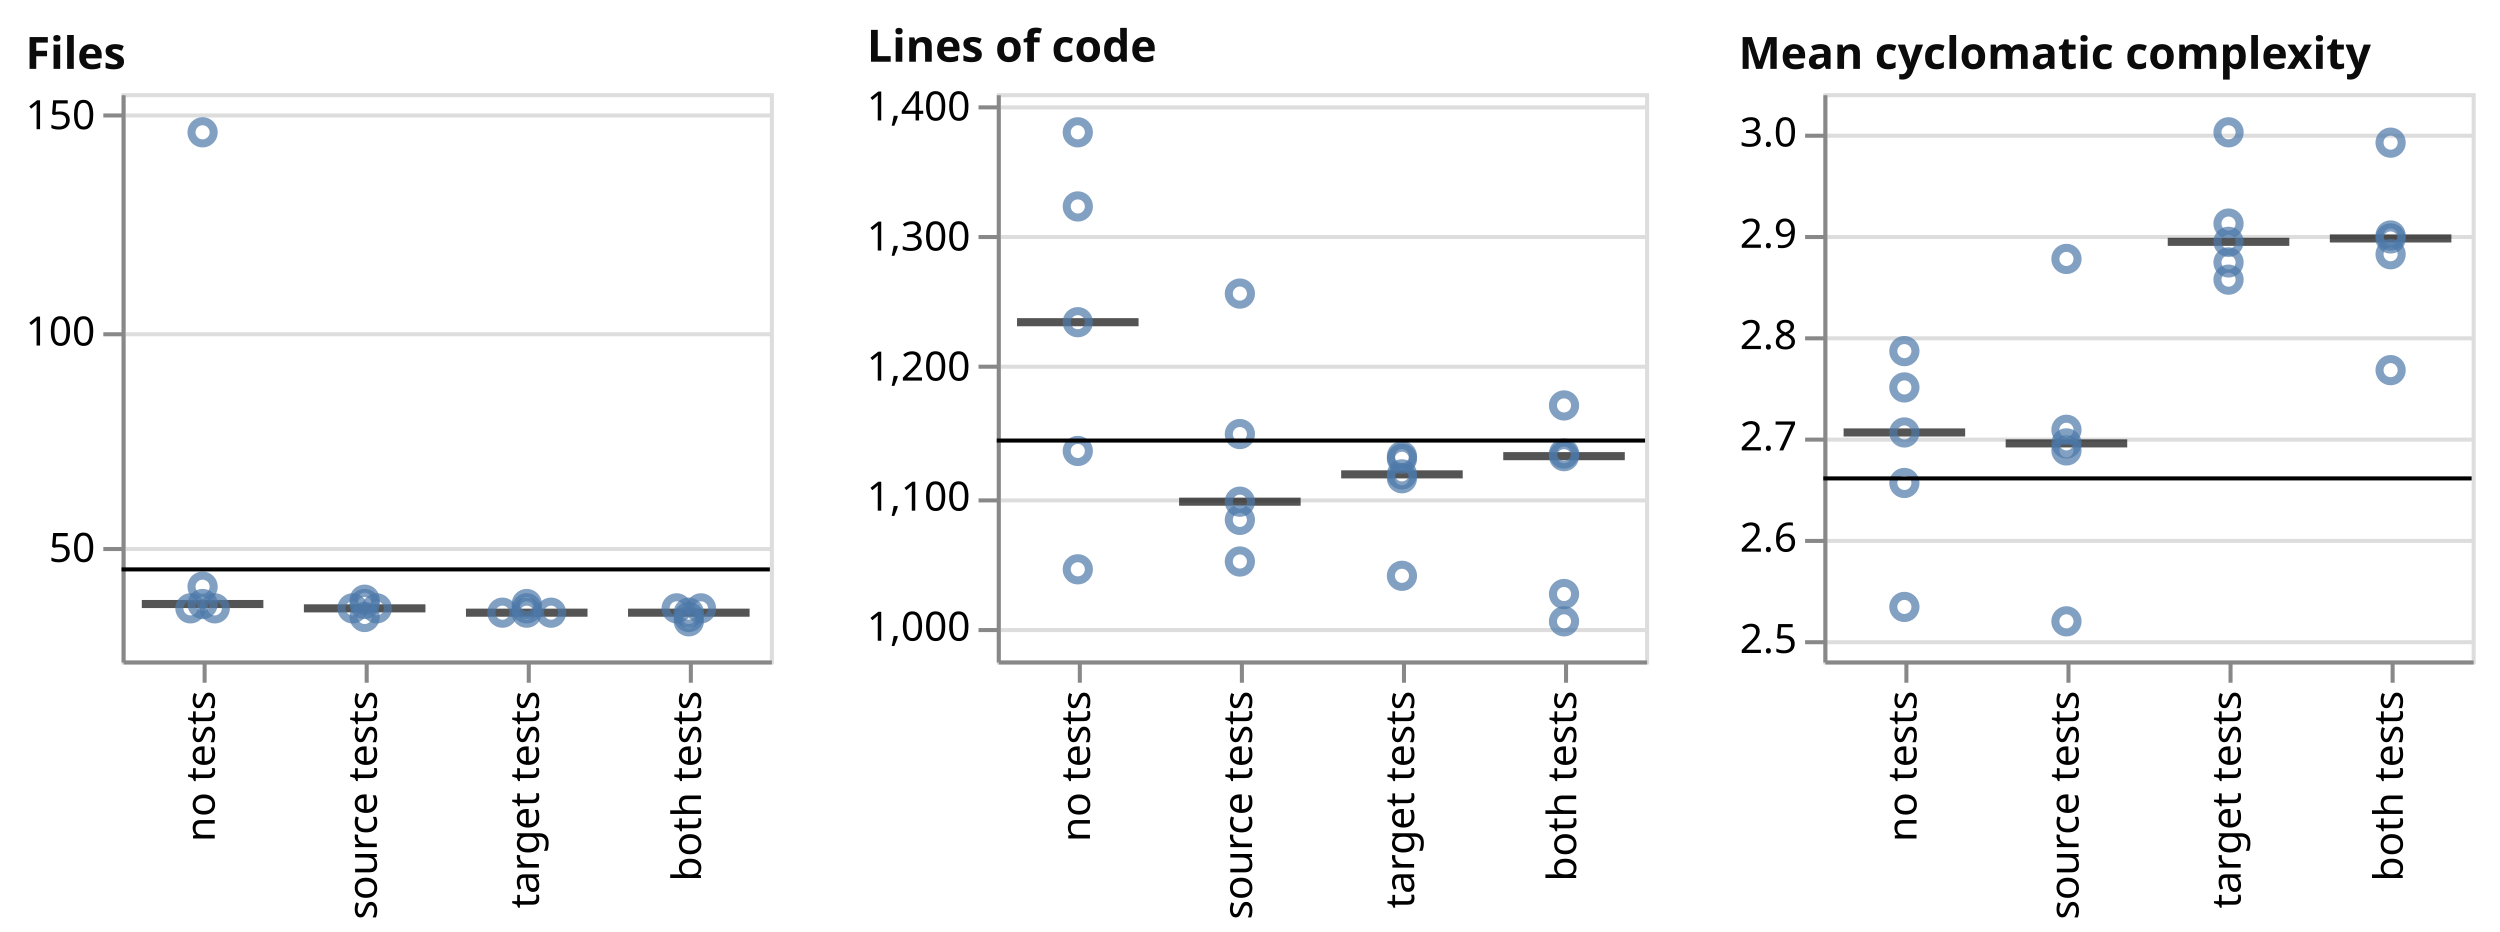
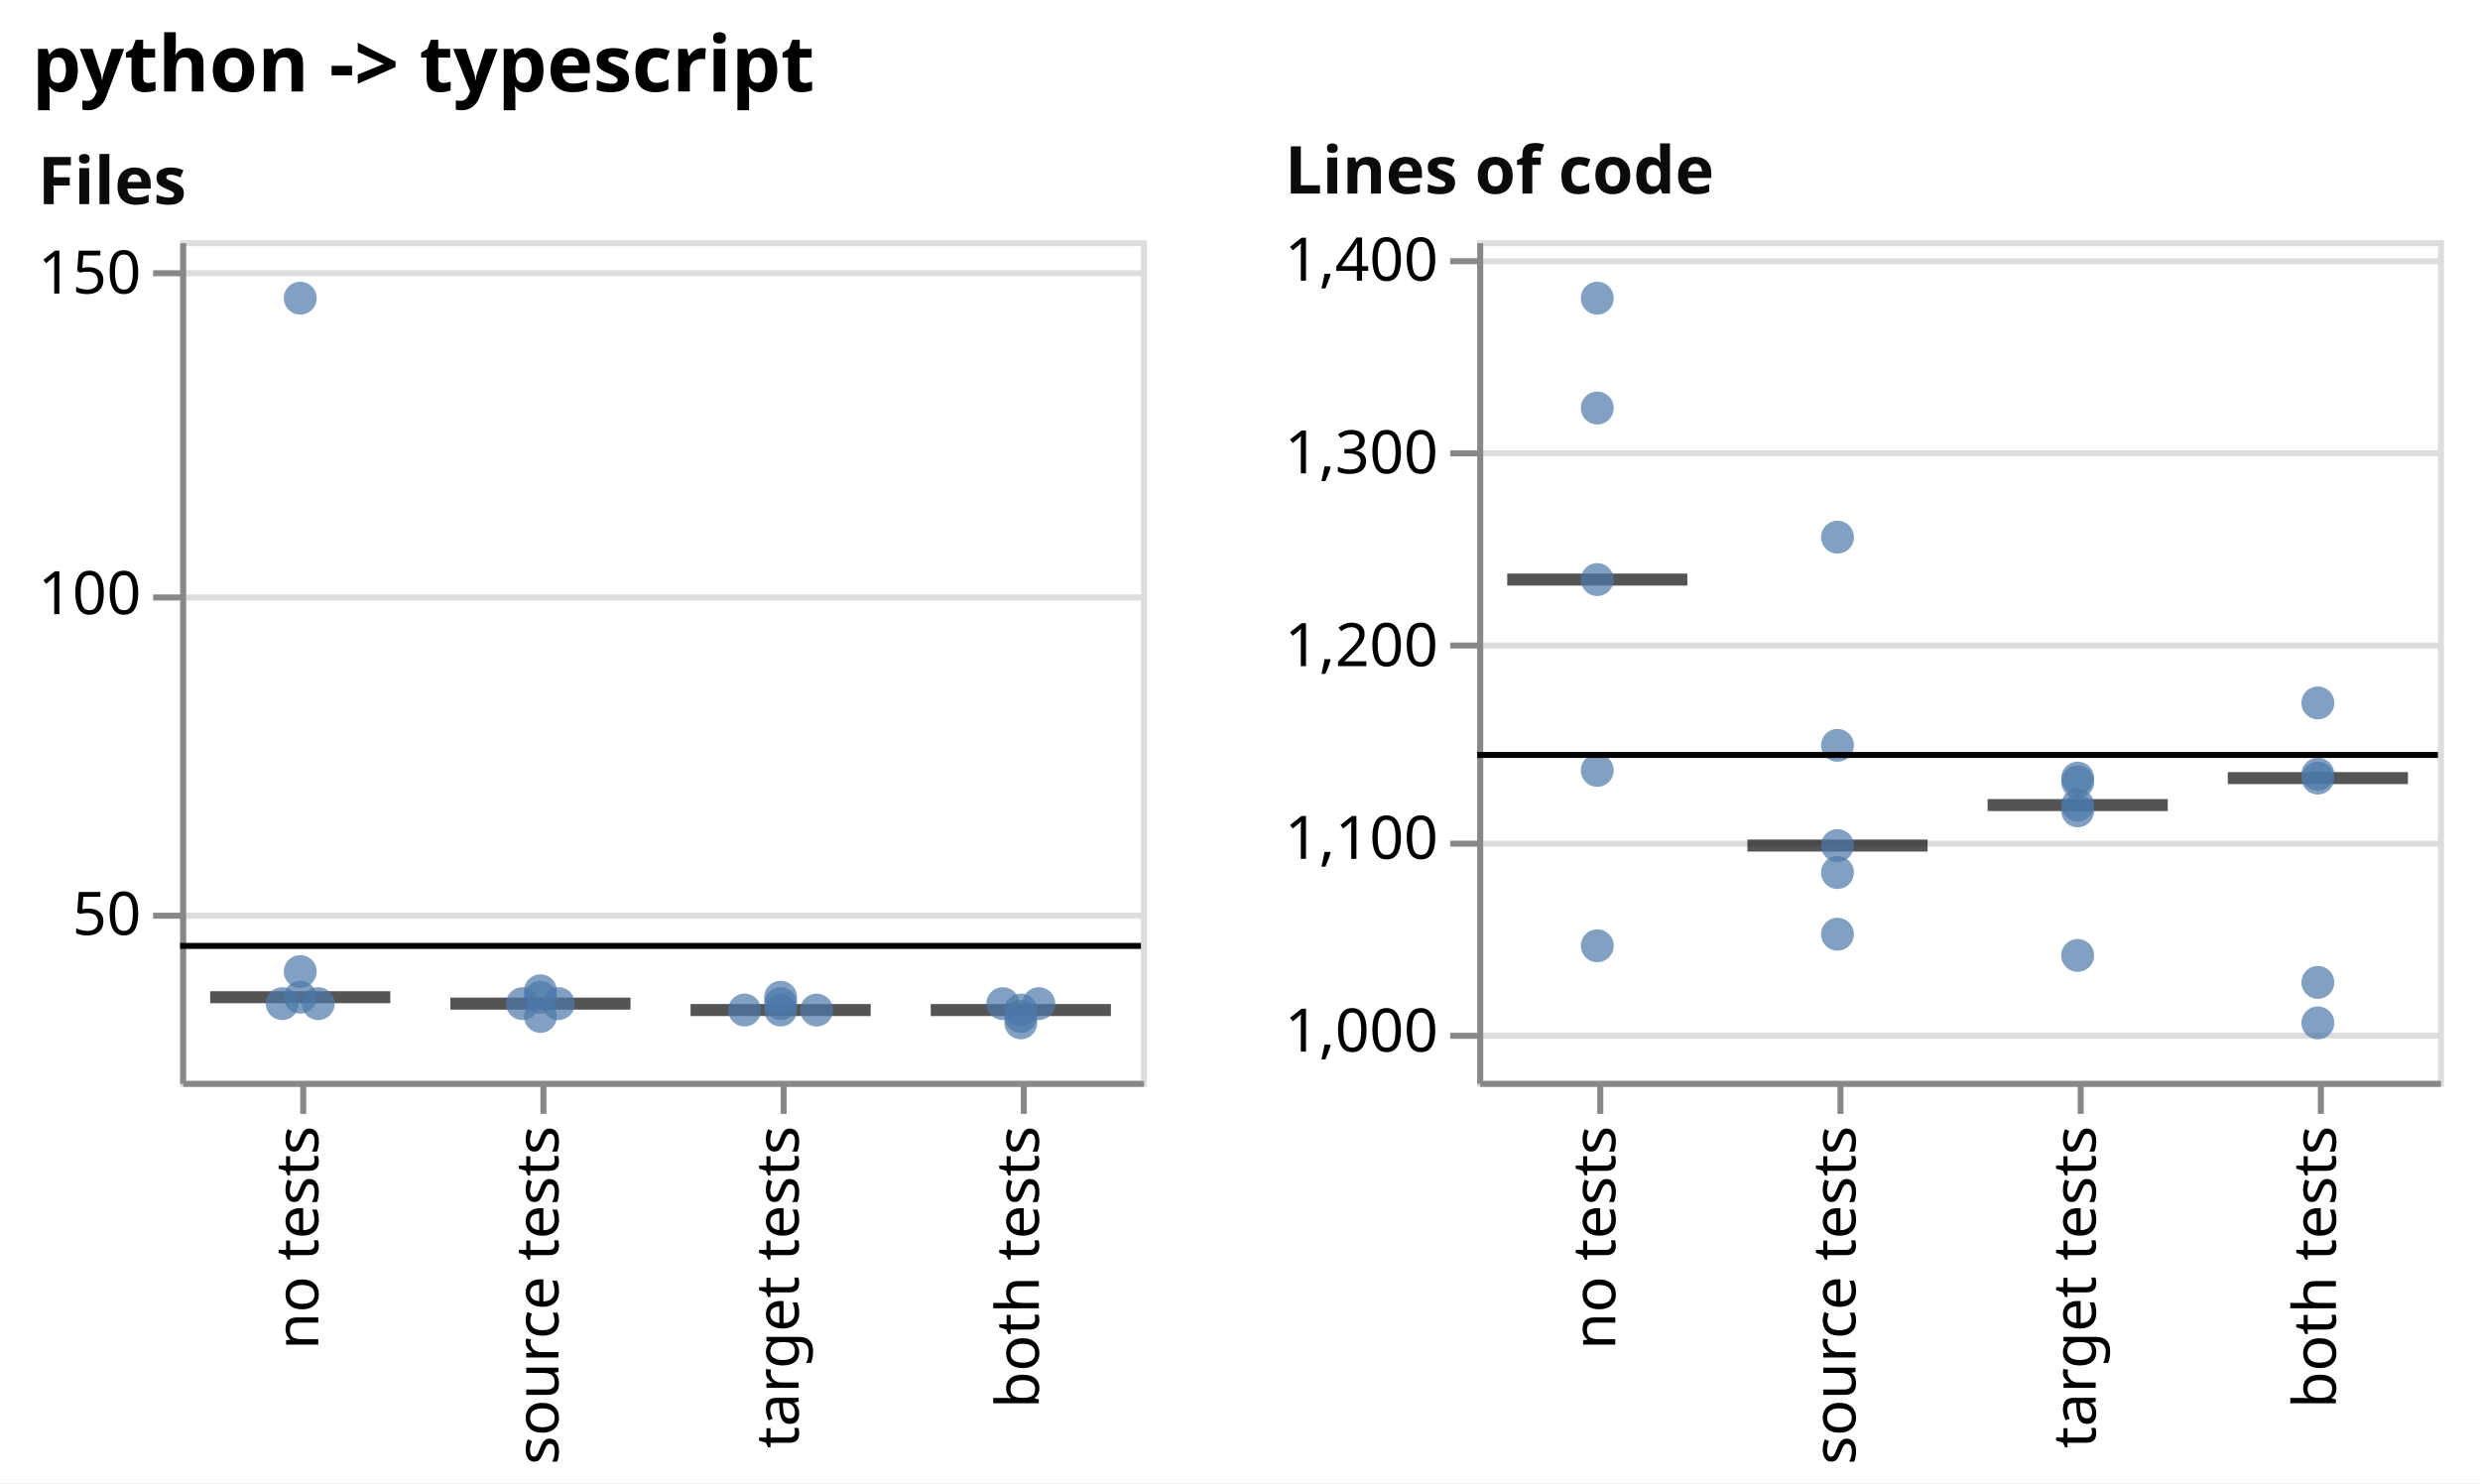
- <svg xmlns="http://www.w3.org/2000/svg" version="1.1" class="marks" width="617" height="230" viewBox="0 0 617 230">
-   <rect width="617" height="230" fill="white" />
-   <g fill="none" stroke-miterlimit="10" transform="translate(30,23)">
+ <svg xmlns="http://www.w3.org/2000/svg" version="1.1" class="marks" width="413" height="247" viewBox="0 0 413 247">
+   <rect width="413" height="247" fill="white" />
+   <g fill="none" stroke-miterlimit="10" transform="translate(30,40)">
    <g class="mark-group role-frame root" role="graphics-object" aria-roledescription="group mark container">
      <g transform="translate(0,0)">
        <path class="background" aria-hidden="true" d="M0,0h0v0h0Z" />
        <g>
          <g class="mark-group role-scope concat_0_group" role="graphics-object" aria-roledescription="group mark container">
            <g transform="translate(0,0)">
              <path class="background" aria-hidden="true" d="M0.5,0.5h160v140h-160Z" stroke="#ddd" />
              <g>
                <g class="mark-group role-axis" aria-hidden="true">
                  <g transform="translate(0.5,0.5)">
                    <path class="background" aria-hidden="true" d="M0,0h0v0h0Z" pointer-events="none" />
                    <g>
                      <g class="mark-rule role-axis-grid" pointer-events="none">
                        <line transform="translate(0,112)" x2="160" y2="0" stroke="#ddd" stroke-width="1" opacity="1" />
                        <line transform="translate(0,59)" x2="160" y2="0" stroke="#ddd" stroke-width="1" opacity="1" />
                        <line transform="translate(0,5)" x2="160" y2="0" stroke="#ddd" stroke-width="1" opacity="1" />
                      </g>
                    </g>
                    <path class="foreground" aria-hidden="true" d="" pointer-events="none" display="none" />
                  </g>
                </g>
                <g class="mark-group role-axis" role="graphics-symbol" aria-roledescription="axis" aria-label="X-axis for a discrete scale with 4 values: no tests, source tests, target tests, both tests">
                  <g transform="translate(0.5,140.5)">
                    <path class="background" aria-hidden="true" d="M0,0h0v0h0Z" pointer-events="none" />
                    <g>
                      <g class="mark-rule role-axis-tick" pointer-events="none">
                        <line transform="translate(20,0)" x2="0" y2="5" stroke="#888" stroke-width="1" opacity="1" />
                        <line transform="translate(60,0)" x2="0" y2="5" stroke="#888" stroke-width="1" opacity="1" />
                        <line transform="translate(100,0)" x2="0" y2="5" stroke="#888" stroke-width="1" opacity="1" />
                        <line transform="translate(140,0)" x2="0" y2="5" stroke="#888" stroke-width="1" opacity="1" />
                      </g>
                      <g class="mark-text role-axis-label" pointer-events="none">
                        <text text-anchor="end" transform="translate(19.5,7) rotate(270) translate(0,3)" font-family="sans-serif" font-size="10px" fill="#000" opacity="1">no tests</text>
                        <text text-anchor="end" transform="translate(59.5,7) rotate(270) translate(0,3)" font-family="sans-serif" font-size="10px" fill="#000" opacity="1">source tests</text>
                        <text text-anchor="end" transform="translate(99.5,7) rotate(270) translate(0,3)" font-family="sans-serif" font-size="10px" fill="#000" opacity="1">target tests</text>
                        <text text-anchor="end" transform="translate(139.5,7) rotate(270) translate(0,3)" font-family="sans-serif" font-size="10px" fill="#000" opacity="1">both tests</text>
                      </g>
                      <g class="mark-rule role-axis-domain" pointer-events="none">
                        <line transform="translate(0,0)" x2="160" y2="0" stroke="#888" stroke-width="1" opacity="1" />
                      </g>
                    </g>
                    <path class="foreground" aria-hidden="true" d="" pointer-events="none" display="none" />
                  </g>
                </g>
                <g class="mark-group role-axis" role="graphics-symbol" aria-roledescription="axis" aria-label="Y-axis for a linear scale with values from 24 to 155">
                  <g transform="translate(0.5,0.5)">
                    <path class="background" aria-hidden="true" d="M0,0h0v0h0Z" pointer-events="none" />
                    <g>
                      <g class="mark-rule role-axis-tick" pointer-events="none">
                        <line transform="translate(0,112)" x2="-5" y2="0" stroke="#888" stroke-width="1" opacity="1" />
                        <line transform="translate(0,59)" x2="-5" y2="0" stroke="#888" stroke-width="1" opacity="1" />
                        <line transform="translate(0,5)" x2="-5" y2="0" stroke="#888" stroke-width="1" opacity="1" />
                      </g>
                      <g class="mark-text role-axis-label" pointer-events="none">
                        <text text-anchor="end" transform="translate(-7,115.188)" font-family="sans-serif" font-size="10px" fill="#000" opacity="1">50</text>
                        <text text-anchor="end" transform="translate(-7,61.78547)" font-family="sans-serif" font-size="10px" fill="#000" opacity="1">100</text>
                        <text text-anchor="end" transform="translate(-7,8.382972)" font-family="sans-serif" font-size="10px" fill="#000" opacity="1">150</text>
                      </g>
                      <g class="mark-rule role-axis-domain" pointer-events="none">
                        <line transform="translate(0,140)" x2="0" y2="-140" stroke="#888" stroke-width="1" opacity="1" />
                      </g>
                    </g>
                    <path class="foreground" aria-hidden="true" d="" pointer-events="none" display="none" />
                  </g>
                </g>
                <g class="mark-rect role-mark concat_0_layer_0_marks" role="graphics-object" aria-roledescription="rect mark container">
                  <path aria-label="condition: no tests; Median of value: 37" role="graphics-symbol" aria-roledescription="tick" d="M5,125.073h30v2h-30Z" fill="#0b0b0b" opacity="0.7" />
                  <path aria-label="condition: source tests; Median of value: 36" role="graphics-symbol" aria-roledescription="tick" d="M45,126.141h30v2h-30Z" fill="#0b0b0b" opacity="0.7" />
                  <path aria-label="condition: target tests; Median of value: 35" role="graphics-symbol" aria-roledescription="tick" d="M85,127.209h30v2h-30Z" fill="#0b0b0b" opacity="0.7" />
                  <path aria-label="condition: both tests; Median of value: 35" role="graphics-symbol" aria-roledescription="tick" d="M125,127.209h30v2h-30Z" fill="#0b0b0b" opacity="0.7" />
                </g>
                <g class="mark-symbol role-mark concat_0_layer_1_marks" role="graphics-object" aria-roledescription="symbol mark container">
-                   <path aria-label="condition: no tests; value: 36; nudge: −0.5" role="graphics-symbol" aria-roledescription="point" transform="translate(17,127.1407)" d="M2.739,0A2.739,2.739,0,1,1,-2.739,0A2.739,2.739,0,1,1,2.739,0" stroke="#4c78a8" stroke-width="2" opacity="0.7" />
-                   <path aria-label="condition: no tests; value: 36; nudge: 0.5" role="graphics-symbol" aria-roledescription="point" transform="translate(23,127.1407)" d="M2.739,0A2.739,2.739,0,1,1,-2.739,0A2.739,2.739,0,1,1,2.739,0" stroke="#4c78a8" stroke-width="2" opacity="0.7" />
-                   <path aria-label="condition: no tests; value: 146; nudge: 0" role="graphics-symbol" aria-roledescription="point" transform="translate(20,9.655172)" d="M2.739,0A2.739,2.739,0,1,1,-2.739,0A2.739,2.739,0,1,1,2.739,0" stroke="#4c78a8" stroke-width="2" opacity="0.7" />
-                   <path aria-label="condition: no tests; value: 41; nudge: 0" role="graphics-symbol" aria-roledescription="point" transform="translate(20,121.8004)" d="M2.739,0A2.739,2.739,0,1,1,-2.739,0A2.739,2.739,0,1,1,2.739,0" stroke="#4c78a8" stroke-width="2" opacity="0.7" />
-                   <path aria-label="condition: no tests; value: 37; nudge: 0" role="graphics-symbol" aria-roledescription="point" transform="translate(20,126.0726)" d="M2.739,0A2.739,2.739,0,1,1,-2.739,0A2.739,2.739,0,1,1,2.739,0" stroke="#4c78a8" stroke-width="2" opacity="0.7" />
-                   <path aria-label="condition: source tests; value: 36; nudge: −0.5" role="graphics-symbol" aria-roledescription="point" transform="translate(57,127.1407)" d="M2.739,0A2.739,2.739,0,1,1,-2.739,0A2.739,2.739,0,1,1,2.739,0" stroke="#4c78a8" stroke-width="2" opacity="0.7" />
-                   <path aria-label="condition: source tests; value: 36; nudge: 0.5" role="graphics-symbol" aria-roledescription="point" transform="translate(63,127.1407)" d="M2.739,0A2.739,2.739,0,1,1,-2.739,0A2.739,2.739,0,1,1,2.739,0" stroke="#4c78a8" stroke-width="2" opacity="0.7" />
-                   <path aria-label="condition: source tests; value: 38; nudge: 0" role="graphics-symbol" aria-roledescription="point" transform="translate(60,125.0046)" d="M2.739,0A2.739,2.739,0,1,1,-2.739,0A2.739,2.739,0,1,1,2.739,0" stroke="#4c78a8" stroke-width="2" opacity="0.7" />
-                   <path aria-label="condition: source tests; value: 34; nudge: 0" role="graphics-symbol" aria-roledescription="point" transform="translate(60,129.2768)" d="M2.739,0A2.739,2.739,0,1,1,-2.739,0A2.739,2.739,0,1,1,2.739,0" stroke="#4c78a8" stroke-width="2" opacity="0.7" />
-                   <path aria-label="condition: source tests; value: 37; nudge: 0" role="graphics-symbol" aria-roledescription="point" transform="translate(60,126.0726)" d="M2.739,0A2.739,2.739,0,1,1,-2.739,0A2.739,2.739,0,1,1,2.739,0" stroke="#4c78a8" stroke-width="2" opacity="0.7" />
-                   <path aria-label="condition: target tests; value: 35; nudge: −1" role="graphics-symbol" aria-roledescription="point" transform="translate(94,128.2087)" d="M2.739,0A2.739,2.739,0,1,1,-2.739,0A2.739,2.739,0,1,1,2.739,0" stroke="#4c78a8" stroke-width="2" opacity="0.7" />
-                   <path aria-label="condition: target tests; value: 35; nudge: 0" role="graphics-symbol" aria-roledescription="point" transform="translate(100,128.2087)" d="M2.739,0A2.739,2.739,0,1,1,-2.739,0A2.739,2.739,0,1,1,2.739,0" stroke="#4c78a8" stroke-width="2" opacity="0.7" />
-                   <path aria-label="condition: target tests; value: 35; nudge: 1" role="graphics-symbol" aria-roledescription="point" transform="translate(106,128.2087)" d="M2.739,0A2.739,2.739,0,1,1,-2.739,0A2.739,2.739,0,1,1,2.739,0" stroke="#4c78a8" stroke-width="2" opacity="0.7" />
-                   <path aria-label="condition: target tests; value: 36; nudge: 0" role="graphics-symbol" aria-roledescription="point" transform="translate(100,127.1407)" d="M2.739,0A2.739,2.739,0,1,1,-2.739,0A2.739,2.739,0,1,1,2.739,0" stroke="#4c78a8" stroke-width="2" opacity="0.7" />
-                   <path aria-label="condition: target tests; value: 37; nudge: 0" role="graphics-symbol" aria-roledescription="point" transform="translate(100,126.0726)" d="M2.739,0A2.739,2.739,0,1,1,-2.739,0A2.739,2.739,0,1,1,2.739,0" stroke="#4c78a8" stroke-width="2" opacity="0.7" />
-                   <path aria-label="condition: both tests; value: 33; nudge: 0" role="graphics-symbol" aria-roledescription="point" transform="translate(140,130.3448)" d="M2.739,0A2.739,2.739,0,1,1,-2.739,0A2.739,2.739,0,1,1,2.739,0" stroke="#4c78a8" stroke-width="2" opacity="0.7" />
-                   <path aria-label="condition: both tests; value: 36; nudge: −0.5" role="graphics-symbol" aria-roledescription="point" transform="translate(137,127.1407)" d="M2.739,0A2.739,2.739,0,1,1,-2.739,0A2.739,2.739,0,1,1,2.739,0" stroke="#4c78a8" stroke-width="2" opacity="0.7" />
-                   <path aria-label="condition: both tests; value: 36; nudge: 0.5" role="graphics-symbol" aria-roledescription="point" transform="translate(143,127.1407)" d="M2.739,0A2.739,2.739,0,1,1,-2.739,0A2.739,2.739,0,1,1,2.739,0" stroke="#4c78a8" stroke-width="2" opacity="0.7" />
-                   <path aria-label="condition: both tests; value: 34; nudge: 0" role="graphics-symbol" aria-roledescription="point" transform="translate(140,129.2768)" d="M2.739,0A2.739,2.739,0,1,1,-2.739,0A2.739,2.739,0,1,1,2.739,0" stroke="#4c78a8" stroke-width="2" opacity="0.7" />
-                   <path aria-label="condition: both tests; value: 35; nudge: 0" role="graphics-symbol" aria-roledescription="point" transform="translate(140,128.2087)" d="M2.739,0A2.739,2.739,0,1,1,-2.739,0A2.739,2.739,0,1,1,2.739,0" stroke="#4c78a8" stroke-width="2" opacity="0.7" />
+                   <path aria-label="condition: no tests; value: 36; nudge: −0.5" role="graphics-symbol" aria-roledescription="point" transform="translate(17,127.1407)" d="M2.739,0A2.739,2.739,0,1,1,-2.739,0A2.739,2.739,0,1,1,2.739,0" fill="#4c78a8" stroke-width="2" opacity="0.7" />
+                   <path aria-label="condition: no tests; value: 36; nudge: 0.5" role="graphics-symbol" aria-roledescription="point" transform="translate(23,127.1407)" d="M2.739,0A2.739,2.739,0,1,1,-2.739,0A2.739,2.739,0,1,1,2.739,0" fill="#4c78a8" stroke-width="2" opacity="0.7" />
+                   <path aria-label="condition: no tests; value: 146; nudge: 0" role="graphics-symbol" aria-roledescription="point" transform="translate(20,9.655172)" d="M2.739,0A2.739,2.739,0,1,1,-2.739,0A2.739,2.739,0,1,1,2.739,0" fill="#4c78a8" stroke-width="2" opacity="0.7" />
+                   <path aria-label="condition: no tests; value: 41; nudge: 0" role="graphics-symbol" aria-roledescription="point" transform="translate(20,121.8004)" d="M2.739,0A2.739,2.739,0,1,1,-2.739,0A2.739,2.739,0,1,1,2.739,0" fill="#4c78a8" stroke-width="2" opacity="0.7" />
+                   <path aria-label="condition: no tests; value: 37; nudge: 0" role="graphics-symbol" aria-roledescription="point" transform="translate(20,126.0726)" d="M2.739,0A2.739,2.739,0,1,1,-2.739,0A2.739,2.739,0,1,1,2.739,0" fill="#4c78a8" stroke-width="2" opacity="0.7" />
+                   <path aria-label="condition: source tests; value: 36; nudge: −0.5" role="graphics-symbol" aria-roledescription="point" transform="translate(57,127.1407)" d="M2.739,0A2.739,2.739,0,1,1,-2.739,0A2.739,2.739,0,1,1,2.739,0" fill="#4c78a8" stroke-width="2" opacity="0.7" />
+                   <path aria-label="condition: source tests; value: 36; nudge: 0.5" role="graphics-symbol" aria-roledescription="point" transform="translate(63,127.1407)" d="M2.739,0A2.739,2.739,0,1,1,-2.739,0A2.739,2.739,0,1,1,2.739,0" fill="#4c78a8" stroke-width="2" opacity="0.7" />
+                   <path aria-label="condition: source tests; value: 38; nudge: 0" role="graphics-symbol" aria-roledescription="point" transform="translate(60,125.0046)" d="M2.739,0A2.739,2.739,0,1,1,-2.739,0A2.739,2.739,0,1,1,2.739,0" fill="#4c78a8" stroke-width="2" opacity="0.7" />
+                   <path aria-label="condition: source tests; value: 34; nudge: 0" role="graphics-symbol" aria-roledescription="point" transform="translate(60,129.2768)" d="M2.739,0A2.739,2.739,0,1,1,-2.739,0A2.739,2.739,0,1,1,2.739,0" fill="#4c78a8" stroke-width="2" opacity="0.7" />
+                   <path aria-label="condition: source tests; value: 37; nudge: 0" role="graphics-symbol" aria-roledescription="point" transform="translate(60,126.0726)" d="M2.739,0A2.739,2.739,0,1,1,-2.739,0A2.739,2.739,0,1,1,2.739,0" fill="#4c78a8" stroke-width="2" opacity="0.7" />
+                   <path aria-label="condition: target tests; value: 35; nudge: −1" role="graphics-symbol" aria-roledescription="point" transform="translate(94,128.2087)" d="M2.739,0A2.739,2.739,0,1,1,-2.739,0A2.739,2.739,0,1,1,2.739,0" fill="#4c78a8" stroke-width="2" opacity="0.7" />
+                   <path aria-label="condition: target tests; value: 35; nudge: 0" role="graphics-symbol" aria-roledescription="point" transform="translate(100,128.2087)" d="M2.739,0A2.739,2.739,0,1,1,-2.739,0A2.739,2.739,0,1,1,2.739,0" fill="#4c78a8" stroke-width="2" opacity="0.7" />
+                   <path aria-label="condition: target tests; value: 35; nudge: 1" role="graphics-symbol" aria-roledescription="point" transform="translate(106,128.2087)" d="M2.739,0A2.739,2.739,0,1,1,-2.739,0A2.739,2.739,0,1,1,2.739,0" fill="#4c78a8" stroke-width="2" opacity="0.7" />
+                   <path aria-label="condition: target tests; value: 36; nudge: 0" role="graphics-symbol" aria-roledescription="point" transform="translate(100,127.1407)" d="M2.739,0A2.739,2.739,0,1,1,-2.739,0A2.739,2.739,0,1,1,2.739,0" fill="#4c78a8" stroke-width="2" opacity="0.7" />
+                   <path aria-label="condition: target tests; value: 37; nudge: 0" role="graphics-symbol" aria-roledescription="point" transform="translate(100,126.0726)" d="M2.739,0A2.739,2.739,0,1,1,-2.739,0A2.739,2.739,0,1,1,2.739,0" fill="#4c78a8" stroke-width="2" opacity="0.7" />
+                   <path aria-label="condition: both tests; value: 33; nudge: 0" role="graphics-symbol" aria-roledescription="point" transform="translate(140,130.3448)" d="M2.739,0A2.739,2.739,0,1,1,-2.739,0A2.739,2.739,0,1,1,2.739,0" fill="#4c78a8" stroke-width="2" opacity="0.7" />
+                   <path aria-label="condition: both tests; value: 36; nudge: −0.5" role="graphics-symbol" aria-roledescription="point" transform="translate(137,127.1407)" d="M2.739,0A2.739,2.739,0,1,1,-2.739,0A2.739,2.739,0,1,1,2.739,0" fill="#4c78a8" stroke-width="2" opacity="0.7" />
+                   <path aria-label="condition: both tests; value: 36; nudge: 0.5" role="graphics-symbol" aria-roledescription="point" transform="translate(143,127.1407)" d="M2.739,0A2.739,2.739,0,1,1,-2.739,0A2.739,2.739,0,1,1,2.739,0" fill="#4c78a8" stroke-width="2" opacity="0.7" />
+                   <path aria-label="condition: both tests; value: 34; nudge: 0" role="graphics-symbol" aria-roledescription="point" transform="translate(140,129.2768)" d="M2.739,0A2.739,2.739,0,1,1,-2.739,0A2.739,2.739,0,1,1,2.739,0" fill="#4c78a8" stroke-width="2" opacity="0.7" />
+                   <path aria-label="condition: both tests; value: 35; nudge: 0" role="graphics-symbol" aria-roledescription="point" transform="translate(140,128.2087)" d="M2.739,0A2.739,2.739,0,1,1,-2.739,0A2.739,2.739,0,1,1,2.739,0" fill="#4c78a8" stroke-width="2" opacity="0.7" />
                </g>
                <g class="mark-rule role-mark concat_0_layer_2_marks" role="graphics-object" aria-roledescription="rule mark container">
                  <line aria-label="Median of reference: 45" role="graphics-symbol" aria-roledescription="rule mark" transform="translate(160,117.5282)" x2="-160" y2="0" stroke="black" />
                </g>
                <g class="mark-group role-title">
                  <g transform="translate(-23.68457,-15)">
                    <path class="background" aria-hidden="true" d="M0,0h0v0h0Z" pointer-events="none" />
                    <g>
                      <g class="mark-text role-title-text" role="graphics-symbol" aria-roledescription="title" aria-label="Title text 'Files'" pointer-events="none">
                        <text text-anchor="start" transform="translate(0,9)" font-family="sans-serif" font-size="11px" font-weight="bold" fill="#0b0b0b" opacity="1">Files</text>
                      </g>
                    </g>
                    <path class="foreground" aria-hidden="true" d="" pointer-events="none" display="none" />
                  </g>
                </g>
              </g>
              <path class="foreground" aria-hidden="true" d="" display="none" />
            </g>
          </g>
          <g class="mark-group role-scope concat_1_group" role="graphics-object" aria-roledescription="group mark container">
            <g transform="translate(216,0)">
              <path class="background" aria-hidden="true" d="M0.5,0.5h160v140h-160Z" stroke="#ddd" />
              <g>
                <g class="mark-group role-axis" aria-hidden="true">
                  <g transform="translate(0.5,0.5)">
                    <path class="background" aria-hidden="true" d="M0,0h0v0h0Z" pointer-events="none" />
                    <g>
                      <g class="mark-rule role-axis-grid" pointer-events="none">
                        <line transform="translate(0,132)" x2="160" y2="0" stroke="#ddd" stroke-width="1" opacity="1" />
                        <line transform="translate(0,100)" x2="160" y2="0" stroke="#ddd" stroke-width="1" opacity="1" />
                        <line transform="translate(0,67)" x2="160" y2="0" stroke="#ddd" stroke-width="1" opacity="1" />
                        <line transform="translate(0,35)" x2="160" y2="0" stroke="#ddd" stroke-width="1" opacity="1" />
                        <line transform="translate(0,3)" x2="160" y2="0" stroke="#ddd" stroke-width="1" opacity="1" />
                      </g>
                    </g>
                    <path class="foreground" aria-hidden="true" d="" pointer-events="none" display="none" />
                  </g>
                </g>
                <g class="mark-group role-axis" role="graphics-symbol" aria-roledescription="axis" aria-label="X-axis for a discrete scale with 4 values: no tests, source tests, target tests, both tests">
                  <g transform="translate(0.5,140.5)">
                    <path class="background" aria-hidden="true" d="M0,0h0v0h0Z" pointer-events="none" />
                    <g>
                      <g class="mark-rule role-axis-tick" pointer-events="none">
                        <line transform="translate(20,0)" x2="0" y2="5" stroke="#888" stroke-width="1" opacity="1" />
                        <line transform="translate(60,0)" x2="0" y2="5" stroke="#888" stroke-width="1" opacity="1" />
                        <line transform="translate(100,0)" x2="0" y2="5" stroke="#888" stroke-width="1" opacity="1" />
                        <line transform="translate(140,0)" x2="0" y2="5" stroke="#888" stroke-width="1" opacity="1" />
                      </g>
                      <g class="mark-text role-axis-label" pointer-events="none">
                        <text text-anchor="end" transform="translate(19.5,7) rotate(270) translate(0,3)" font-family="sans-serif" font-size="10px" fill="#000" opacity="1">no tests</text>
                        <text text-anchor="end" transform="translate(59.5,7) rotate(270) translate(0,3)" font-family="sans-serif" font-size="10px" fill="#000" opacity="1">source tests</text>
                        <text text-anchor="end" transform="translate(99.5,7) rotate(270) translate(0,3)" font-family="sans-serif" font-size="10px" fill="#000" opacity="1">target tests</text>
                        <text text-anchor="end" transform="translate(139.5,7) rotate(270) translate(0,3)" font-family="sans-serif" font-size="10px" fill="#000" opacity="1">both tests</text>
                      </g>
                      <g class="mark-rule role-axis-domain" pointer-events="none">
                        <line transform="translate(0,0)" x2="160" y2="0" stroke="#888" stroke-width="1" opacity="1" />
                      </g>
                    </g>
                    <path class="foreground" aria-hidden="true" d="" pointer-events="none" display="none" />
                  </g>
                </g>
                <g class="mark-group role-axis" role="graphics-symbol" aria-roledescription="axis" aria-label="Y-axis for a linear scale with values from 974 to 1,410">
                  <g transform="translate(0.5,0.5)">
                    <path class="background" aria-hidden="true" d="M0,0h0v0h0Z" pointer-events="none" />
                    <g>
                      <g class="mark-rule role-axis-tick" pointer-events="none">
                        <line transform="translate(0,132)" x2="-5" y2="0" stroke="#888" stroke-width="1" opacity="1" />
                        <line transform="translate(0,100)" x2="-5" y2="0" stroke="#888" stroke-width="1" opacity="1" />
                        <line transform="translate(0,67)" x2="-5" y2="0" stroke="#888" stroke-width="1" opacity="1" />
                        <line transform="translate(0,35)" x2="-5" y2="0" stroke="#888" stroke-width="1" opacity="1" />
                        <line transform="translate(0,3)" x2="-5" y2="0" stroke="#888" stroke-width="1" opacity="1" />
                      </g>
                      <g class="mark-text role-axis-label" pointer-events="none">
                        <text text-anchor="end" transform="translate(-7,134.6288)" font-family="sans-serif" font-size="10px" fill="#000" opacity="1">1,000</text>
                        <text text-anchor="end" transform="translate(-7,102.5304)" font-family="sans-serif" font-size="10px" fill="#000" opacity="1">1,100</text>
                        <text text-anchor="end" transform="translate(-7,70.43213)" font-family="sans-serif" font-size="10px" fill="#000" opacity="1">1,200</text>
                        <text text-anchor="end" transform="translate(-7,38.33382)" font-family="sans-serif" font-size="10px" fill="#000" opacity="1">1,300</text>
                        <text text-anchor="end" transform="translate(-7,6.23551)" font-family="sans-serif" font-size="10px" fill="#000" opacity="1">1,400</text>
                      </g>
                      <g class="mark-rule role-axis-domain" pointer-events="none">
                        <line transform="translate(0,140)" x2="0" y2="-140" stroke="#888" stroke-width="1" opacity="1" />
                      </g>
                    </g>
                    <path class="foreground" aria-hidden="true" d="" pointer-events="none" display="none" />
                  </g>
                </g>
                <g class="mark-rect role-mark concat_1_layer_0_marks" role="graphics-object" aria-roledescription="rect mark container">
                  <path aria-label="condition: no tests; Median of value: 1234" role="graphics-symbol" aria-roledescription="tick" d="M5,55.519h30v2h-30Z" fill="#0b0b0b" opacity="0.7" />
                  <path aria-label="condition: source tests; Median of value: 1096" role="graphics-symbol" aria-roledescription="tick" d="M45,99.814h30v2h-30Z" fill="#0b0b0b" opacity="0.7" />
                  <path aria-label="condition: target tests; Median of value: 1117" role="graphics-symbol" aria-roledescription="tick" d="M85,93.074h30v2h-30Z" fill="#0b0b0b" opacity="0.7" />
                  <path aria-label="condition: both tests; Median of value: 1131" role="graphics-symbol" aria-roledescription="tick" d="M125,88.58h30v2h-30Z" fill="#0b0b0b" opacity="0.7" />
                </g>
                <g class="mark-symbol role-mark concat_1_layer_1_marks" role="graphics-object" aria-roledescription="symbol mark container">
-                   <path aria-label="condition: no tests; value: 1044; nudge: 0" role="graphics-symbol" aria-roledescription="point" transform="translate(20,117.5055)" d="M2.739,0A2.739,2.739,0,1,1,-2.739,0A2.739,2.739,0,1,1,2.739,0" stroke="#4c78a8" stroke-width="2" opacity="0.7" />
-                   <path aria-label="condition: no tests; value: 1380; nudge: 0" role="graphics-symbol" aria-roledescription="point" transform="translate(20,9.655172)" d="M2.739,0A2.739,2.739,0,1,1,-2.739,0A2.739,2.739,0,1,1,2.739,0" stroke="#4c78a8" stroke-width="2" opacity="0.7" />
-                   <path aria-label="condition: no tests; value: 1323; nudge: 0" role="graphics-symbol" aria-roledescription="point" transform="translate(20,27.95121)" d="M2.739,0A2.739,2.739,0,1,1,-2.739,0A2.739,2.739,0,1,1,2.739,0" stroke="#4c78a8" stroke-width="2" opacity="0.7" />
-                   <path aria-label="condition: no tests; value: 1135; nudge: 0" role="graphics-symbol" aria-roledescription="point" transform="translate(20,88.29604)" d="M2.739,0A2.739,2.739,0,1,1,-2.739,0A2.739,2.739,0,1,1,2.739,0" stroke="#4c78a8" stroke-width="2" opacity="0.7" />
-                   <path aria-label="condition: no tests; value: 1234; nudge: 0" role="graphics-symbol" aria-roledescription="point" transform="translate(20,56.51871)" d="M2.739,0A2.739,2.739,0,1,1,-2.739,0A2.739,2.739,0,1,1,2.739,0" stroke="#4c78a8" stroke-width="2" opacity="0.7" />
-                   <path aria-label="condition: source tests; value: 1096; nudge: 0" role="graphics-symbol" aria-roledescription="point" transform="translate(60,100.8144)" d="M2.739,0A2.739,2.739,0,1,1,-2.739,0A2.739,2.739,0,1,1,2.739,0" stroke="#4c78a8" stroke-width="2" opacity="0.7" />
-                   <path aria-label="condition: source tests; value: 1256; nudge: 0" role="graphics-symbol" aria-roledescription="point" transform="translate(60,49.45708)" d="M2.739,0A2.739,2.739,0,1,1,-2.739,0A2.739,2.739,0,1,1,2.739,0" stroke="#4c78a8" stroke-width="2" opacity="0.7" />
-                   <path aria-label="condition: source tests; value: 1050; nudge: 0" role="graphics-symbol" aria-roledescription="point" transform="translate(60,115.5796)" d="M2.739,0A2.739,2.739,0,1,1,-2.739,0A2.739,2.739,0,1,1,2.739,0" stroke="#4c78a8" stroke-width="2" opacity="0.7" />
-                   <path aria-label="condition: source tests; value: 1148; nudge: 0" role="graphics-symbol" aria-roledescription="point" transform="translate(60,84.12326)" d="M2.739,0A2.739,2.739,0,1,1,-2.739,0A2.739,2.739,0,1,1,2.739,0" stroke="#4c78a8" stroke-width="2" opacity="0.7" />
-                   <path aria-label="condition: source tests; value: 1082; nudge: 0" role="graphics-symbol" aria-roledescription="point" transform="translate(60,105.3081)" d="M2.739,0A2.739,2.739,0,1,1,-2.739,0A2.739,2.739,0,1,1,2.739,0" stroke="#4c78a8" stroke-width="2" opacity="0.7" />
-                   <path aria-label="condition: target tests; value: 1117; nudge: 0" role="graphics-symbol" aria-roledescription="point" transform="translate(100,94.07373)" d="M2.739,0A2.739,2.739,0,1,1,-2.739,0A2.739,2.739,0,1,1,2.739,0" stroke="#4c78a8" stroke-width="2" opacity="0.7" />
-                   <path aria-label="condition: target tests; value: 1114; nudge: 0" role="graphics-symbol" aria-roledescription="point" transform="translate(100,95.03668)" d="M2.739,0A2.739,2.739,0,1,1,-2.739,0A2.739,2.739,0,1,1,2.739,0" stroke="#4c78a8" stroke-width="2" opacity="0.7" />
-                   <path aria-label="condition: target tests; value: 1131; nudge: 0" role="graphics-symbol" aria-roledescription="point" transform="translate(100,89.57997)" d="M2.739,0A2.739,2.739,0,1,1,-2.739,0A2.739,2.739,0,1,1,2.739,0" stroke="#4c78a8" stroke-width="2" opacity="0.7" />
-                   <path aria-label="condition: target tests; value: 1129; nudge: 0" role="graphics-symbol" aria-roledescription="point" transform="translate(100,90.22194)" d="M2.739,0A2.739,2.739,0,1,1,-2.739,0A2.739,2.739,0,1,1,2.739,0" stroke="#4c78a8" stroke-width="2" opacity="0.7" />
-                   <path aria-label="condition: target tests; value: 1039; nudge: 0" role="graphics-symbol" aria-roledescription="point" transform="translate(100,119.1104)" d="M2.739,0A2.739,2.739,0,1,1,-2.739,0A2.739,2.739,0,1,1,2.739,0" stroke="#4c78a8" stroke-width="2" opacity="0.7" />
-                   <path aria-label="condition: both tests; value: 1131; nudge: 0" role="graphics-symbol" aria-roledescription="point" transform="translate(140,89.57997)" d="M2.739,0A2.739,2.739,0,1,1,-2.739,0A2.739,2.739,0,1,1,2.739,0" stroke="#4c78a8" stroke-width="2" opacity="0.7" />
-                   <path aria-label="condition: both tests; value: 1170; nudge: 0" role="graphics-symbol" aria-roledescription="point" transform="translate(140,77.06163)" d="M2.739,0A2.739,2.739,0,1,1,-2.739,0A2.739,2.739,0,1,1,2.739,0" stroke="#4c78a8" stroke-width="2" opacity="0.7" />
-                   <path aria-label="condition: both tests; value: 1004; nudge: 0" role="graphics-symbol" aria-roledescription="point" transform="translate(140,130.3448)" d="M2.739,0A2.739,2.739,0,1,1,-2.739,0A2.739,2.739,0,1,1,2.739,0" stroke="#4c78a8" stroke-width="2" opacity="0.7" />
-                   <path aria-label="condition: both tests; value: 1133; nudge: 0" role="graphics-symbol" aria-roledescription="point" transform="translate(140,88.938)" d="M2.739,0A2.739,2.739,0,1,1,-2.739,0A2.739,2.739,0,1,1,2.739,0" stroke="#4c78a8" stroke-width="2" opacity="0.7" />
-                   <path aria-label="condition: both tests; value: 1025; nudge: 0" role="graphics-symbol" aria-roledescription="point" transform="translate(140,123.6042)" d="M2.739,0A2.739,2.739,0,1,1,-2.739,0A2.739,2.739,0,1,1,2.739,0" stroke="#4c78a8" stroke-width="2" opacity="0.7" />
+                   <path aria-label="condition: no tests; value: 1044; nudge: 0" role="graphics-symbol" aria-roledescription="point" transform="translate(20,117.5055)" d="M2.739,0A2.739,2.739,0,1,1,-2.739,0A2.739,2.739,0,1,1,2.739,0" fill="#4c78a8" stroke-width="2" opacity="0.7" />
+                   <path aria-label="condition: no tests; value: 1380; nudge: 0" role="graphics-symbol" aria-roledescription="point" transform="translate(20,9.655172)" d="M2.739,0A2.739,2.739,0,1,1,-2.739,0A2.739,2.739,0,1,1,2.739,0" fill="#4c78a8" stroke-width="2" opacity="0.7" />
+                   <path aria-label="condition: no tests; value: 1323; nudge: 0" role="graphics-symbol" aria-roledescription="point" transform="translate(20,27.95121)" d="M2.739,0A2.739,2.739,0,1,1,-2.739,0A2.739,2.739,0,1,1,2.739,0" fill="#4c78a8" stroke-width="2" opacity="0.7" />
+                   <path aria-label="condition: no tests; value: 1135; nudge: 0" role="graphics-symbol" aria-roledescription="point" transform="translate(20,88.29604)" d="M2.739,0A2.739,2.739,0,1,1,-2.739,0A2.739,2.739,0,1,1,2.739,0" fill="#4c78a8" stroke-width="2" opacity="0.7" />
+                   <path aria-label="condition: no tests; value: 1234; nudge: 0" role="graphics-symbol" aria-roledescription="point" transform="translate(20,56.51871)" d="M2.739,0A2.739,2.739,0,1,1,-2.739,0A2.739,2.739,0,1,1,2.739,0" fill="#4c78a8" stroke-width="2" opacity="0.7" />
+                   <path aria-label="condition: source tests; value: 1096; nudge: 0" role="graphics-symbol" aria-roledescription="point" transform="translate(60,100.8144)" d="M2.739,0A2.739,2.739,0,1,1,-2.739,0A2.739,2.739,0,1,1,2.739,0" fill="#4c78a8" stroke-width="2" opacity="0.7" />
+                   <path aria-label="condition: source tests; value: 1256; nudge: 0" role="graphics-symbol" aria-roledescription="point" transform="translate(60,49.45708)" d="M2.739,0A2.739,2.739,0,1,1,-2.739,0A2.739,2.739,0,1,1,2.739,0" fill="#4c78a8" stroke-width="2" opacity="0.7" />
+                   <path aria-label="condition: source tests; value: 1050; nudge: 0" role="graphics-symbol" aria-roledescription="point" transform="translate(60,115.5796)" d="M2.739,0A2.739,2.739,0,1,1,-2.739,0A2.739,2.739,0,1,1,2.739,0" fill="#4c78a8" stroke-width="2" opacity="0.7" />
+                   <path aria-label="condition: source tests; value: 1148; nudge: 0" role="graphics-symbol" aria-roledescription="point" transform="translate(60,84.12326)" d="M2.739,0A2.739,2.739,0,1,1,-2.739,0A2.739,2.739,0,1,1,2.739,0" fill="#4c78a8" stroke-width="2" opacity="0.7" />
+                   <path aria-label="condition: source tests; value: 1082; nudge: 0" role="graphics-symbol" aria-roledescription="point" transform="translate(60,105.3081)" d="M2.739,0A2.739,2.739,0,1,1,-2.739,0A2.739,2.739,0,1,1,2.739,0" fill="#4c78a8" stroke-width="2" opacity="0.7" />
+                   <path aria-label="condition: target tests; value: 1117; nudge: 0" role="graphics-symbol" aria-roledescription="point" transform="translate(100,94.07373)" d="M2.739,0A2.739,2.739,0,1,1,-2.739,0A2.739,2.739,0,1,1,2.739,0" fill="#4c78a8" stroke-width="2" opacity="0.7" />
+                   <path aria-label="condition: target tests; value: 1114; nudge: 0" role="graphics-symbol" aria-roledescription="point" transform="translate(100,95.03668)" d="M2.739,0A2.739,2.739,0,1,1,-2.739,0A2.739,2.739,0,1,1,2.739,0" fill="#4c78a8" stroke-width="2" opacity="0.7" />
+                   <path aria-label="condition: target tests; value: 1131; nudge: 0" role="graphics-symbol" aria-roledescription="point" transform="translate(100,89.57997)" d="M2.739,0A2.739,2.739,0,1,1,-2.739,0A2.739,2.739,0,1,1,2.739,0" fill="#4c78a8" stroke-width="2" opacity="0.7" />
+                   <path aria-label="condition: target tests; value: 1129; nudge: 0" role="graphics-symbol" aria-roledescription="point" transform="translate(100,90.22194)" d="M2.739,0A2.739,2.739,0,1,1,-2.739,0A2.739,2.739,0,1,1,2.739,0" fill="#4c78a8" stroke-width="2" opacity="0.7" />
+                   <path aria-label="condition: target tests; value: 1039; nudge: 0" role="graphics-symbol" aria-roledescription="point" transform="translate(100,119.1104)" d="M2.739,0A2.739,2.739,0,1,1,-2.739,0A2.739,2.739,0,1,1,2.739,0" fill="#4c78a8" stroke-width="2" opacity="0.7" />
+                   <path aria-label="condition: both tests; value: 1131; nudge: 0" role="graphics-symbol" aria-roledescription="point" transform="translate(140,89.57997)" d="M2.739,0A2.739,2.739,0,1,1,-2.739,0A2.739,2.739,0,1,1,2.739,0" fill="#4c78a8" stroke-width="2" opacity="0.7" />
+                   <path aria-label="condition: both tests; value: 1170; nudge: 0" role="graphics-symbol" aria-roledescription="point" transform="translate(140,77.06163)" d="M2.739,0A2.739,2.739,0,1,1,-2.739,0A2.739,2.739,0,1,1,2.739,0" fill="#4c78a8" stroke-width="2" opacity="0.7" />
+                   <path aria-label="condition: both tests; value: 1004; nudge: 0" role="graphics-symbol" aria-roledescription="point" transform="translate(140,130.3448)" d="M2.739,0A2.739,2.739,0,1,1,-2.739,0A2.739,2.739,0,1,1,2.739,0" fill="#4c78a8" stroke-width="2" opacity="0.7" />
+                   <path aria-label="condition: both tests; value: 1133; nudge: 0" role="graphics-symbol" aria-roledescription="point" transform="translate(140,88.938)" d="M2.739,0A2.739,2.739,0,1,1,-2.739,0A2.739,2.739,0,1,1,2.739,0" fill="#4c78a8" stroke-width="2" opacity="0.7" />
+                   <path aria-label="condition: both tests; value: 1025; nudge: 0" role="graphics-symbol" aria-roledescription="point" transform="translate(140,123.6042)" d="M2.739,0A2.739,2.739,0,1,1,-2.739,0A2.739,2.739,0,1,1,2.739,0" fill="#4c78a8" stroke-width="2" opacity="0.7" />
                </g>
                <g class="mark-rule role-mark concat_1_layer_2_marks" role="graphics-object" aria-roledescription="rule mark container">
                  <line aria-label="Median of reference: 1143" role="graphics-symbol" aria-roledescription="rule mark" transform="translate(160,85.72817)" x2="-160" y2="0" stroke="black" />
                </g>
                <g class="mark-group role-title">
                  <g transform="translate(-32.02441,-16.76449)">
                    <path class="background" aria-hidden="true" d="M0,0h0v0h0Z" pointer-events="none" />
                    <g>
                      <g class="mark-text role-title-text" role="graphics-symbol" aria-roledescription="title" aria-label="Title text 'Lines of code'" pointer-events="none">
                        <text text-anchor="start" transform="translate(0,9)" font-family="sans-serif" font-size="11px" font-weight="bold" fill="#0b0b0b" opacity="1">Lines of code</text>
                      </g>
                    </g>
                    <path class="foreground" aria-hidden="true" d="" pointer-events="none" display="none" />
                  </g>
                </g>
              </g>
              <path class="foreground" aria-hidden="true" d="" display="none" />
            </g>
          </g>
-           <g class="mark-group role-scope concat_2_group" role="graphics-object" aria-roledescription="group mark container">
-             <g transform="translate(420,0)">
-               <path class="background" aria-hidden="true" d="M0.5,0.5h160v140h-160Z" stroke="#ddd" />
+           <g class="mark-group role-title">
+             <g transform="translate(-24.68457,-34.76449)">
+               <path class="background" aria-hidden="true" d="M0,0h0v0h0Z" pointer-events="none" />
              <g>
-                 <g class="mark-group role-axis" aria-hidden="true">
-                   <g transform="translate(0.5,0.5)">
-                     <path class="background" aria-hidden="true" d="M0,0h0v0h0Z" pointer-events="none" />
-                     <g>
-                       <g class="mark-rule role-axis-grid" pointer-events="none">
-                         <line transform="translate(0,135)" x2="160" y2="0" stroke="#ddd" stroke-width="1" opacity="1" />
-                         <line transform="translate(0,110)" x2="160" y2="0" stroke="#ddd" stroke-width="1" opacity="1" />
-                         <line transform="translate(0,85)" x2="160" y2="0" stroke="#ddd" stroke-width="1" opacity="1" />
-                         <line transform="translate(0,60)" x2="160" y2="0" stroke="#ddd" stroke-width="1" opacity="1" />
-                         <line transform="translate(0,35)" x2="160" y2="0" stroke="#ddd" stroke-width="1" opacity="1" />
-                         <line transform="translate(0,10)" x2="160" y2="0" stroke="#ddd" stroke-width="1" opacity="1" />
-                       </g>
-                     </g>
-                     <path class="foreground" aria-hidden="true" d="" pointer-events="none" display="none" />
-                   </g>
-                 </g>
-                 <g class="mark-group role-axis" role="graphics-symbol" aria-roledescription="axis" aria-label="X-axis for a discrete scale with 4 values: no tests, source tests, target tests, both tests">
-                   <g transform="translate(0.5,140.5)">
-                     <path class="background" aria-hidden="true" d="M0,0h0v0h0Z" pointer-events="none" />
-                     <g>
-                       <g class="mark-rule role-axis-tick" pointer-events="none">
-                         <line transform="translate(20,0)" x2="0" y2="5" stroke="#888" stroke-width="1" opacity="1" />
-                         <line transform="translate(60,0)" x2="0" y2="5" stroke="#888" stroke-width="1" opacity="1" />
-                         <line transform="translate(100,0)" x2="0" y2="5" stroke="#888" stroke-width="1" opacity="1" />
-                         <line transform="translate(140,0)" x2="0" y2="5" stroke="#888" stroke-width="1" opacity="1" />
-                       </g>
-                       <g class="mark-text role-axis-label" pointer-events="none">
-                         <text text-anchor="end" transform="translate(19.5,7) rotate(270) translate(0,3)" font-family="sans-serif" font-size="10px" fill="#000" opacity="1">no tests</text>
-                         <text text-anchor="end" transform="translate(59.5,7) rotate(270) translate(0,3)" font-family="sans-serif" font-size="10px" fill="#000" opacity="1">source tests</text>
-                         <text text-anchor="end" transform="translate(99.5,7) rotate(270) translate(0,3)" font-family="sans-serif" font-size="10px" fill="#000" opacity="1">target tests</text>
-                         <text text-anchor="end" transform="translate(139.5,7) rotate(270) translate(0,3)" font-family="sans-serif" font-size="10px" fill="#000" opacity="1">both tests</text>
-                       </g>
-                       <g class="mark-rule role-axis-domain" pointer-events="none">
-                         <line transform="translate(0,0)" x2="160" y2="0" stroke="#888" stroke-width="1" opacity="1" />
-                       </g>
-                     </g>
-                     <path class="foreground" aria-hidden="true" d="" pointer-events="none" display="none" />
-                   </g>
-                 </g>
-                 <g class="mark-group role-axis" role="graphics-symbol" aria-roledescription="axis" aria-label="Y-axis for a linear scale with values from 2.5 to 3.0">
-                   <g transform="translate(0.5,0.5)">
-                     <path class="background" aria-hidden="true" d="M0,0h0v0h0Z" pointer-events="none" />
-                     <g>
-                       <g class="mark-rule role-axis-tick" pointer-events="none">
-                         <line transform="translate(0,135)" x2="-5" y2="0" stroke="#888" stroke-width="1" opacity="1" />
-                         <line transform="translate(0,110)" x2="-5" y2="0" stroke="#888" stroke-width="1" opacity="1" />
-                         <line transform="translate(0,85)" x2="-5" y2="0" stroke="#888" stroke-width="1" opacity="1" />
-                         <line transform="translate(0,60)" x2="-5" y2="0" stroke="#888" stroke-width="1" opacity="1" />
-                         <line transform="translate(0,35)" x2="-5" y2="0" stroke="#888" stroke-width="1" opacity="1" />
-                         <line transform="translate(0,10)" x2="-5" y2="0" stroke="#888" stroke-width="1" opacity="1" />
-                       </g>
-                       <g class="mark-text role-axis-label" pointer-events="none">
-                         <text text-anchor="end" transform="translate(-7,137.6552)" font-family="sans-serif" font-size="10px" fill="#000" opacity="1">2.5</text>
-                         <text text-anchor="end" transform="translate(-7,112.6552)" font-family="sans-serif" font-size="10px" fill="#000" opacity="1">2.6</text>
-                         <text text-anchor="end" transform="translate(-7,87.65517)" font-family="sans-serif" font-size="10px" fill="#000" opacity="1">2.7</text>
-                         <text text-anchor="end" transform="translate(-7,62.65517)" font-family="sans-serif" font-size="10px" fill="#000" opacity="1">2.8</text>
-                         <text text-anchor="end" transform="translate(-7,37.65517)" font-family="sans-serif" font-size="10px" fill="#000" opacity="1">2.9</text>
-                         <text text-anchor="end" transform="translate(-7,12.65517)" font-family="sans-serif" font-size="10px" fill="#000" opacity="1">3.0</text>
-                       </g>
-                       <g class="mark-rule role-axis-domain" pointer-events="none">
-                         <line transform="translate(0,140)" x2="0" y2="-140" stroke="#888" stroke-width="1" opacity="1" />
-                       </g>
-                     </g>
-                     <path class="foreground" aria-hidden="true" d="" pointer-events="none" display="none" />
-                   </g>
-                 </g>
-                 <g class="mark-rect role-mark concat_2_layer_0_marks" role="graphics-object" aria-roledescription="rect mark container">
-                   <path aria-label="condition: no tests; Median of value: 2.7037037037" role="graphics-symbol" aria-roledescription="tick" d="M5,82.729h30v2h-30Z" fill="#0b0b0b" opacity="0.7" />
-                   <path aria-label="condition: source tests; Median of value: 2.69291338583" role="graphics-symbol" aria-roledescription="tick" d="M45,85.427h30v2h-30Z" fill="#0b0b0b" opacity="0.7" />
-                   <path aria-label="condition: target tests; Median of value: 2.89189189189" role="graphics-symbol" aria-roledescription="tick" d="M85,35.682h30v2h-30Z" fill="#0b0b0b" opacity="0.7" />
-                   <path aria-label="condition: both tests; Median of value: 2.89523809524" role="graphics-symbol" aria-roledescription="tick" d="M125,34.846h30v2h-30Z" fill="#0b0b0b" opacity="0.7" />
-                 </g>
-                 <g class="mark-symbol role-mark concat_2_layer_1_marks" role="graphics-object" aria-roledescription="symbol mark container">
-                   <path aria-label="condition: no tests; value: 2.784; nudge: 0" role="graphics-symbol" aria-roledescription="point" transform="translate(20,63.65517)" d="M2.739,0A2.739,2.739,0,1,1,-2.739,0A2.739,2.739,0,1,1,2.739,0" stroke="#4c78a8" stroke-width="2" opacity="0.7" />
-                   <path aria-label="condition: no tests; value: 2.65384615385; nudge: 0" role="graphics-symbol" aria-roledescription="point" transform="translate(20,96.19363)" d="M2.739,0A2.739,2.739,0,1,1,-2.739,0A2.739,2.739,0,1,1,2.739,0" stroke="#4c78a8" stroke-width="2" opacity="0.7" />
-                   <path aria-label="condition: no tests; value: 2.53146853147; nudge: 0" role="graphics-symbol" aria-roledescription="point" transform="translate(20,126.788)" d="M2.739,0A2.739,2.739,0,1,1,-2.739,0A2.739,2.739,0,1,1,2.739,0" stroke="#4c78a8" stroke-width="2" opacity="0.7" />
-                   <path aria-label="condition: no tests; value: 2.74814814815; nudge: 0" role="graphics-symbol" aria-roledescription="point" transform="translate(20,72.61814)" d="M2.739,0A2.739,2.739,0,1,1,-2.739,0A2.739,2.739,0,1,1,2.739,0" stroke="#4c78a8" stroke-width="2" opacity="0.7" />
-                   <path aria-label="condition: no tests; value: 2.7037037037; nudge: 0" role="graphics-symbol" aria-roledescription="point" transform="translate(20,83.72925)" d="M2.739,0A2.739,2.739,0,1,1,-2.739,0A2.739,2.739,0,1,1,2.739,0" stroke="#4c78a8" stroke-width="2" opacity="0.7" />
-                   <path aria-label="condition: source tests; value: 2.69291338583; nudge: 0" role="graphics-symbol" aria-roledescription="point" transform="translate(60,86.42683)" d="M2.739,0A2.739,2.739,0,1,1,-2.739,0A2.739,2.739,0,1,1,2.739,0" stroke="#4c78a8" stroke-width="2" opacity="0.7" />
-                   <path aria-label="condition: source tests; value: 2.68595041322; nudge: 0" role="graphics-symbol" aria-roledescription="point" transform="translate(60,88.16757)" d="M2.739,0A2.739,2.739,0,1,1,-2.739,0A2.739,2.739,0,1,1,2.739,0" stroke="#4c78a8" stroke-width="2" opacity="0.7" />
-                   <path aria-label="condition: source tests; value: 2.70634920635; nudge: 0" role="graphics-symbol" aria-roledescription="point" transform="translate(60,83.06787)" d="M2.739,0A2.739,2.739,0,1,1,-2.739,0A2.739,2.739,0,1,1,2.739,0" stroke="#4c78a8" stroke-width="2" opacity="0.7" />
-                   <path aria-label="condition: source tests; value: 2.51724137931; nudge: 0" role="graphics-symbol" aria-roledescription="point" transform="translate(60,130.3448)" d="M2.739,0A2.739,2.739,0,1,1,-2.739,0A2.739,2.739,0,1,1,2.739,0" stroke="#4c78a8" stroke-width="2" opacity="0.7" />
-                   <path aria-label="condition: source tests; value: 2.875; nudge: 0" role="graphics-symbol" aria-roledescription="point" transform="translate(60,40.90517)" d="M2.739,0A2.739,2.739,0,1,1,-2.739,0A2.739,2.739,0,1,1,2.739,0" stroke="#4c78a8" stroke-width="2" opacity="0.7" />
-                   <path aria-label="condition: target tests; value: 2.85454545455; nudge: 0" role="graphics-symbol" aria-roledescription="point" transform="translate(100,46.01881)" d="M2.739,0A2.739,2.739,0,1,1,-2.739,0A2.739,2.739,0,1,1,2.739,0" stroke="#4c78a8" stroke-width="2" opacity="0.7" />
-                   <path aria-label="condition: target tests; value: 2.87155963303; nudge: 0" role="graphics-symbol" aria-roledescription="point" transform="translate(100,41.76526)" d="M2.739,0A2.739,2.739,0,1,1,-2.739,0A2.739,2.739,0,1,1,2.739,0" stroke="#4c78a8" stroke-width="2" opacity="0.7" />
-                   <path aria-label="condition: target tests; value: 2.90990990991; nudge: 0" role="graphics-symbol" aria-roledescription="point" transform="translate(100,32.17769)" d="M2.739,0A2.739,2.739,0,1,1,-2.739,0A2.739,2.739,0,1,1,2.739,0" stroke="#4c78a8" stroke-width="2" opacity="0.7" />
-                   <path aria-label="condition: target tests; value: 2.89189189189; nudge: 0" role="graphics-symbol" aria-roledescription="point" transform="translate(100,36.6822)" d="M2.739,0A2.739,2.739,0,1,1,-2.739,0A2.739,2.739,0,1,1,2.739,0" stroke="#4c78a8" stroke-width="2" opacity="0.7" />
-                   <path aria-label="condition: target tests; value: 3; nudge: 0" role="graphics-symbol" aria-roledescription="point" transform="translate(100,9.655172)" d="M2.739,0A2.739,2.739,0,1,1,-2.739,0A2.739,2.739,0,1,1,2.739,0" stroke="#4c78a8" stroke-width="2" opacity="0.7" />
-                   <path aria-label="condition: both tests; value: 2.89814814815; nudge: 0" role="graphics-symbol" aria-roledescription="point" transform="translate(140,35.11814)" d="M2.739,0A2.739,2.739,0,1,1,-2.739,0A2.739,2.739,0,1,1,2.739,0" stroke="#4c78a8" stroke-width="2" opacity="0.7" />
-                   <path aria-label="condition: both tests; value: 2.7652173913; nudge: 0" role="graphics-symbol" aria-roledescription="point" transform="translate(140,68.35082)" d="M2.739,0A2.739,2.739,0,1,1,-2.739,0A2.739,2.739,0,1,1,2.739,0" stroke="#4c78a8" stroke-width="2" opacity="0.7" />
-                   <path aria-label="condition: both tests; value: 2.98979591837; nudge: 0" role="graphics-symbol" aria-roledescription="point" transform="translate(140,12.20619)" d="M2.739,0A2.739,2.739,0,1,1,-2.739,0A2.739,2.739,0,1,1,2.739,0" stroke="#4c78a8" stroke-width="2" opacity="0.7" />
-                   <path aria-label="condition: both tests; value: 2.87962962963; nudge: 0" role="graphics-symbol" aria-roledescription="point" transform="translate(140,39.74777)" d="M2.739,0A2.739,2.739,0,1,1,-2.739,0A2.739,2.739,0,1,1,2.739,0" stroke="#4c78a8" stroke-width="2" opacity="0.7" />
-                   <path aria-label="condition: both tests; value: 2.89523809524; nudge: 0" role="graphics-symbol" aria-roledescription="point" transform="translate(140,35.84565)" d="M2.739,0A2.739,2.739,0,1,1,-2.739,0A2.739,2.739,0,1,1,2.739,0" stroke="#4c78a8" stroke-width="2" opacity="0.7" />
-                 </g>
-                 <g class="mark-rule role-mark concat_2_layer_2_marks" role="graphics-object" aria-roledescription="rule mark container">
-                   <line aria-label="Median of reference: 2.65833333333" role="graphics-symbol" aria-roledescription="rule mark" transform="translate(160,95.07184)" x2="-160" y2="0" stroke="black" />
-                 </g>
-                 <g class="mark-group role-title">
-                   <g transform="translate(-20.90137,-15)">
-                     <path class="background" aria-hidden="true" d="M0,0h0v0h0Z" pointer-events="none" />
-                     <g>
-                       <g class="mark-text role-title-text" role="graphics-symbol" aria-roledescription="title" aria-label="Title text 'Mean cyclomatic complexity'" pointer-events="none">
-                         <text text-anchor="start" transform="translate(0,9)" font-family="sans-serif" font-size="11px" font-weight="bold" fill="#0b0b0b" opacity="1">Mean cyclomatic complexity</text>
-                       </g>
-                     </g>
-                     <path class="foreground" aria-hidden="true" d="" pointer-events="none" display="none" />
-                   </g>
+                 <g class="mark-text role-title-text" role="graphics-symbol" aria-roledescription="title" aria-label="Title text 'python -&gt; typescript'" pointer-events="none">
+                   <text text-anchor="start" transform="translate(0,10)" font-family="sans-serif" font-size="13px" font-weight="bold" fill="#000" opacity="1">python -&gt; typescript</text>
                </g>
              </g>
-               <path class="foreground" aria-hidden="true" d="" display="none" />
+               <path class="foreground" aria-hidden="true" d="" pointer-events="none" display="none" />
            </g>
          </g>
        </g>
        <path class="foreground" aria-hidden="true" d="" display="none" />
      </g>
    </g>
  </g>
</svg>
